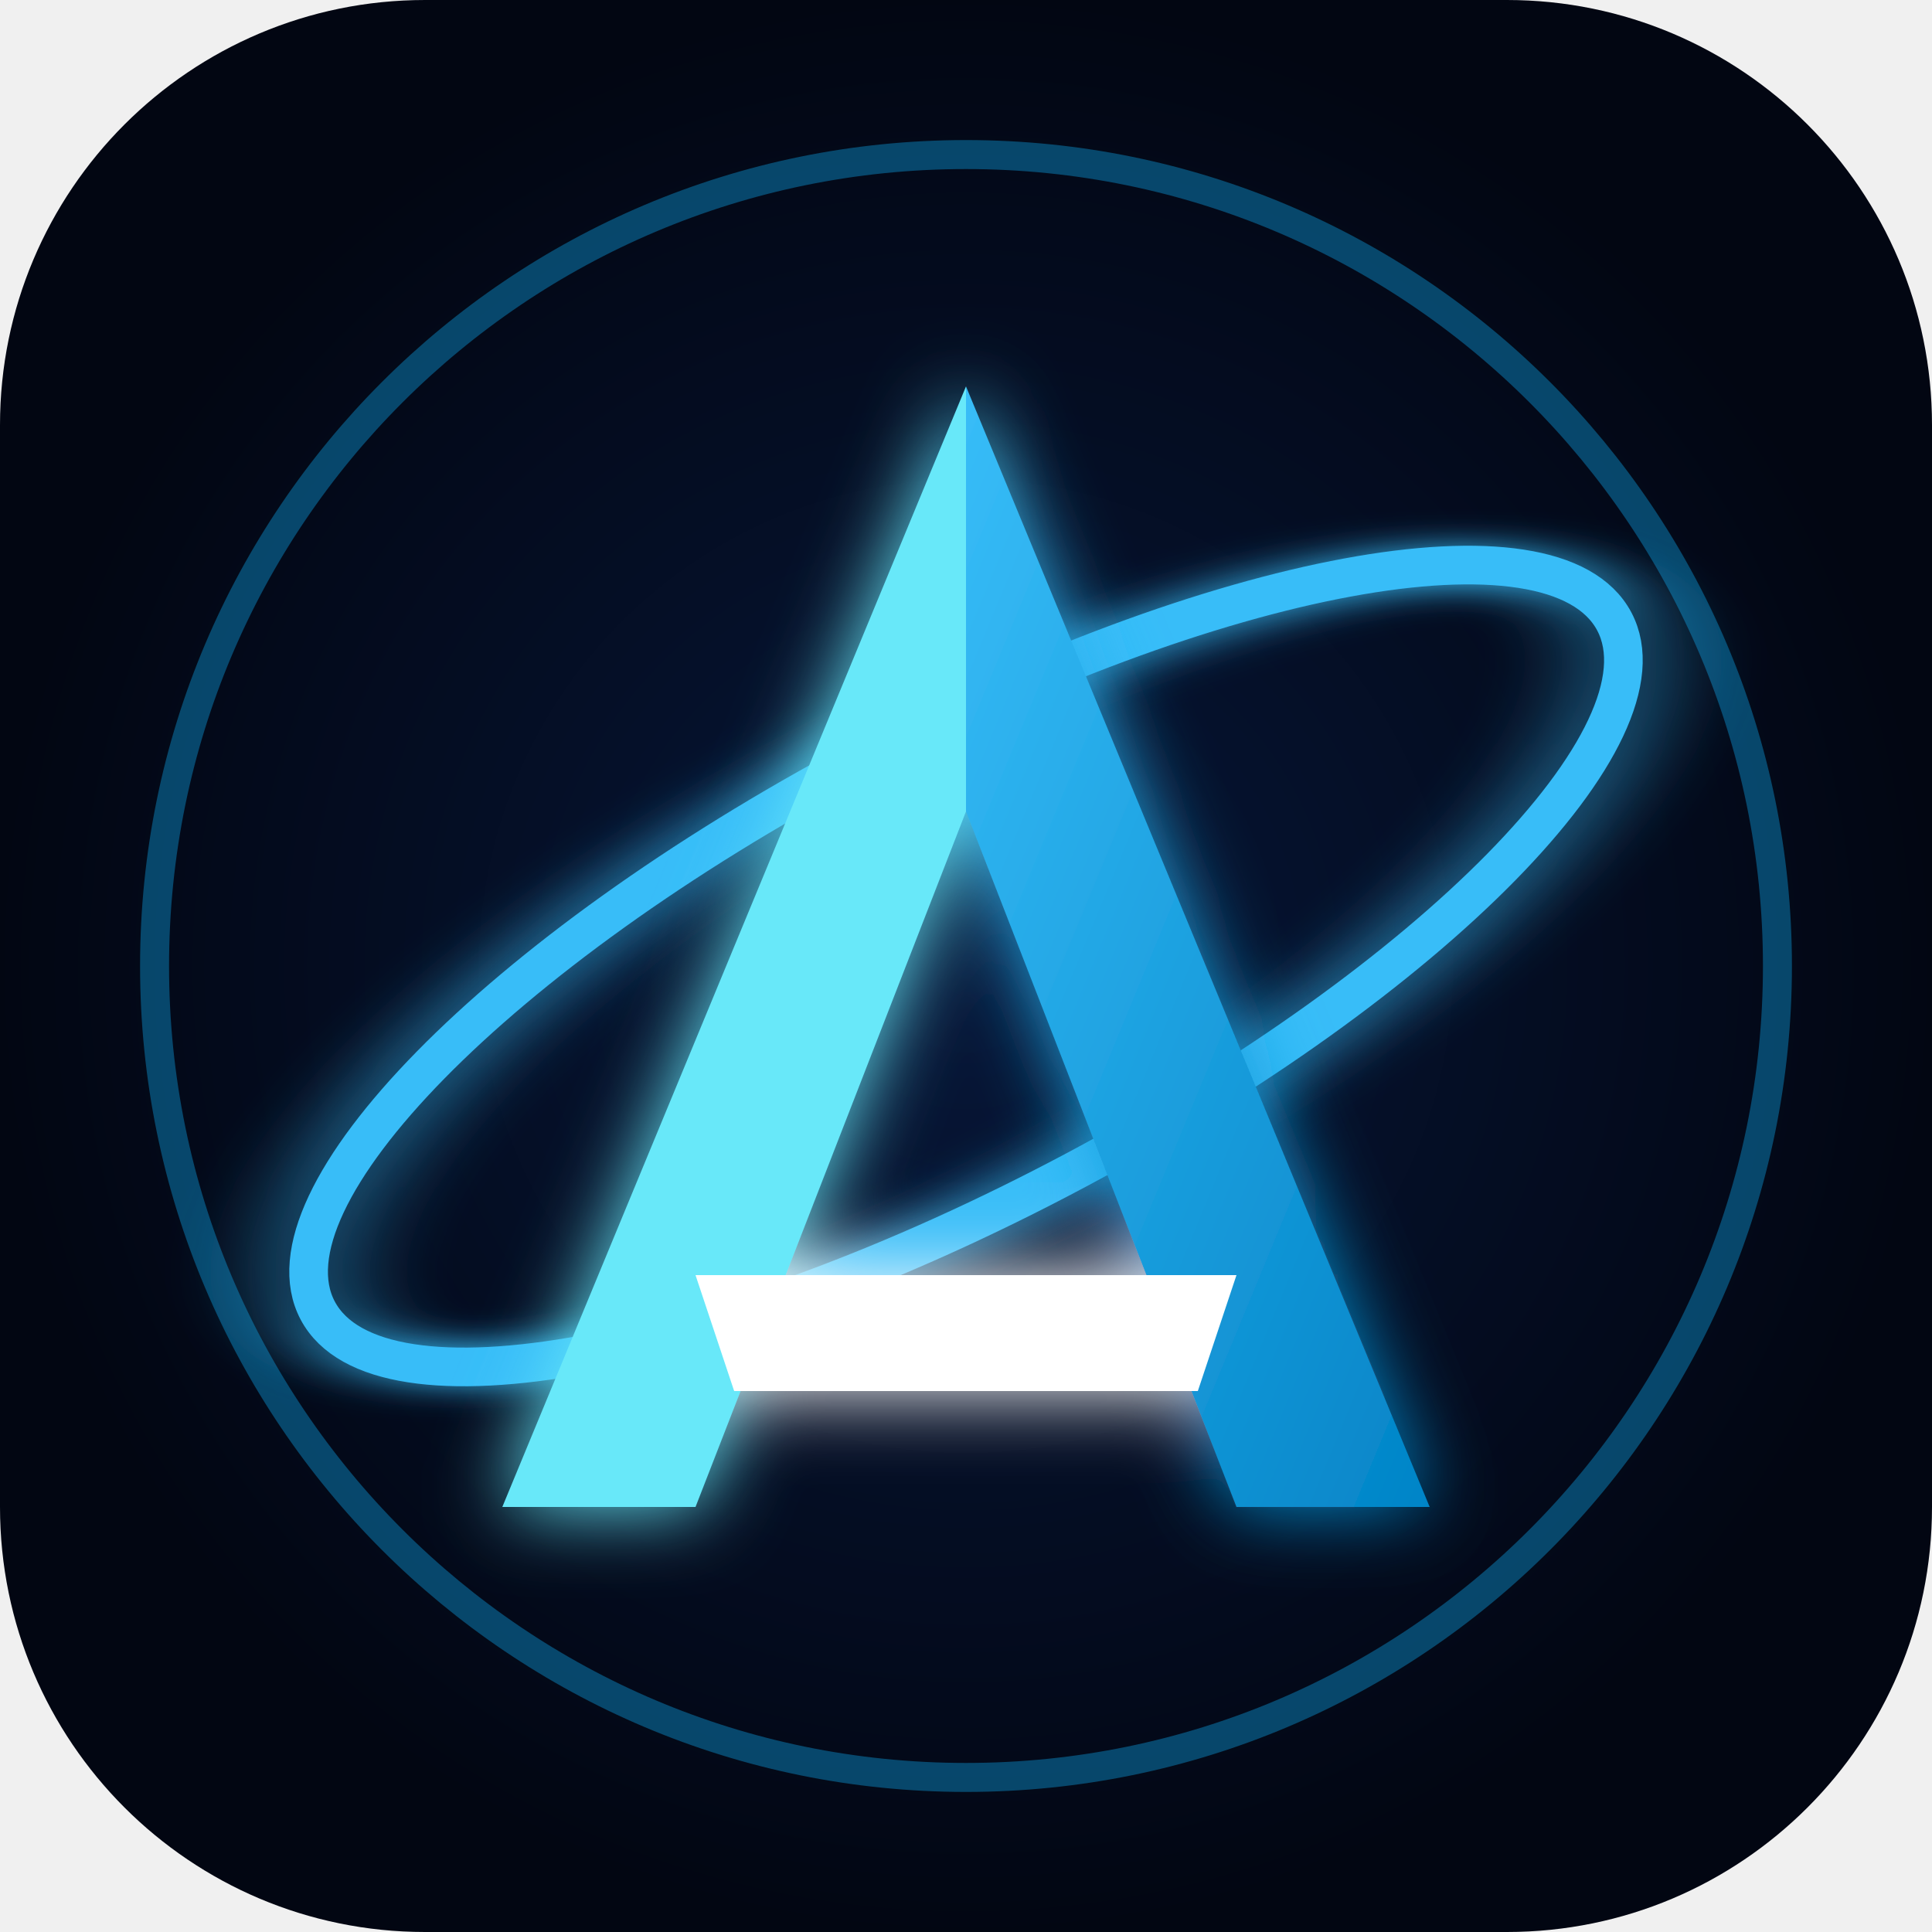
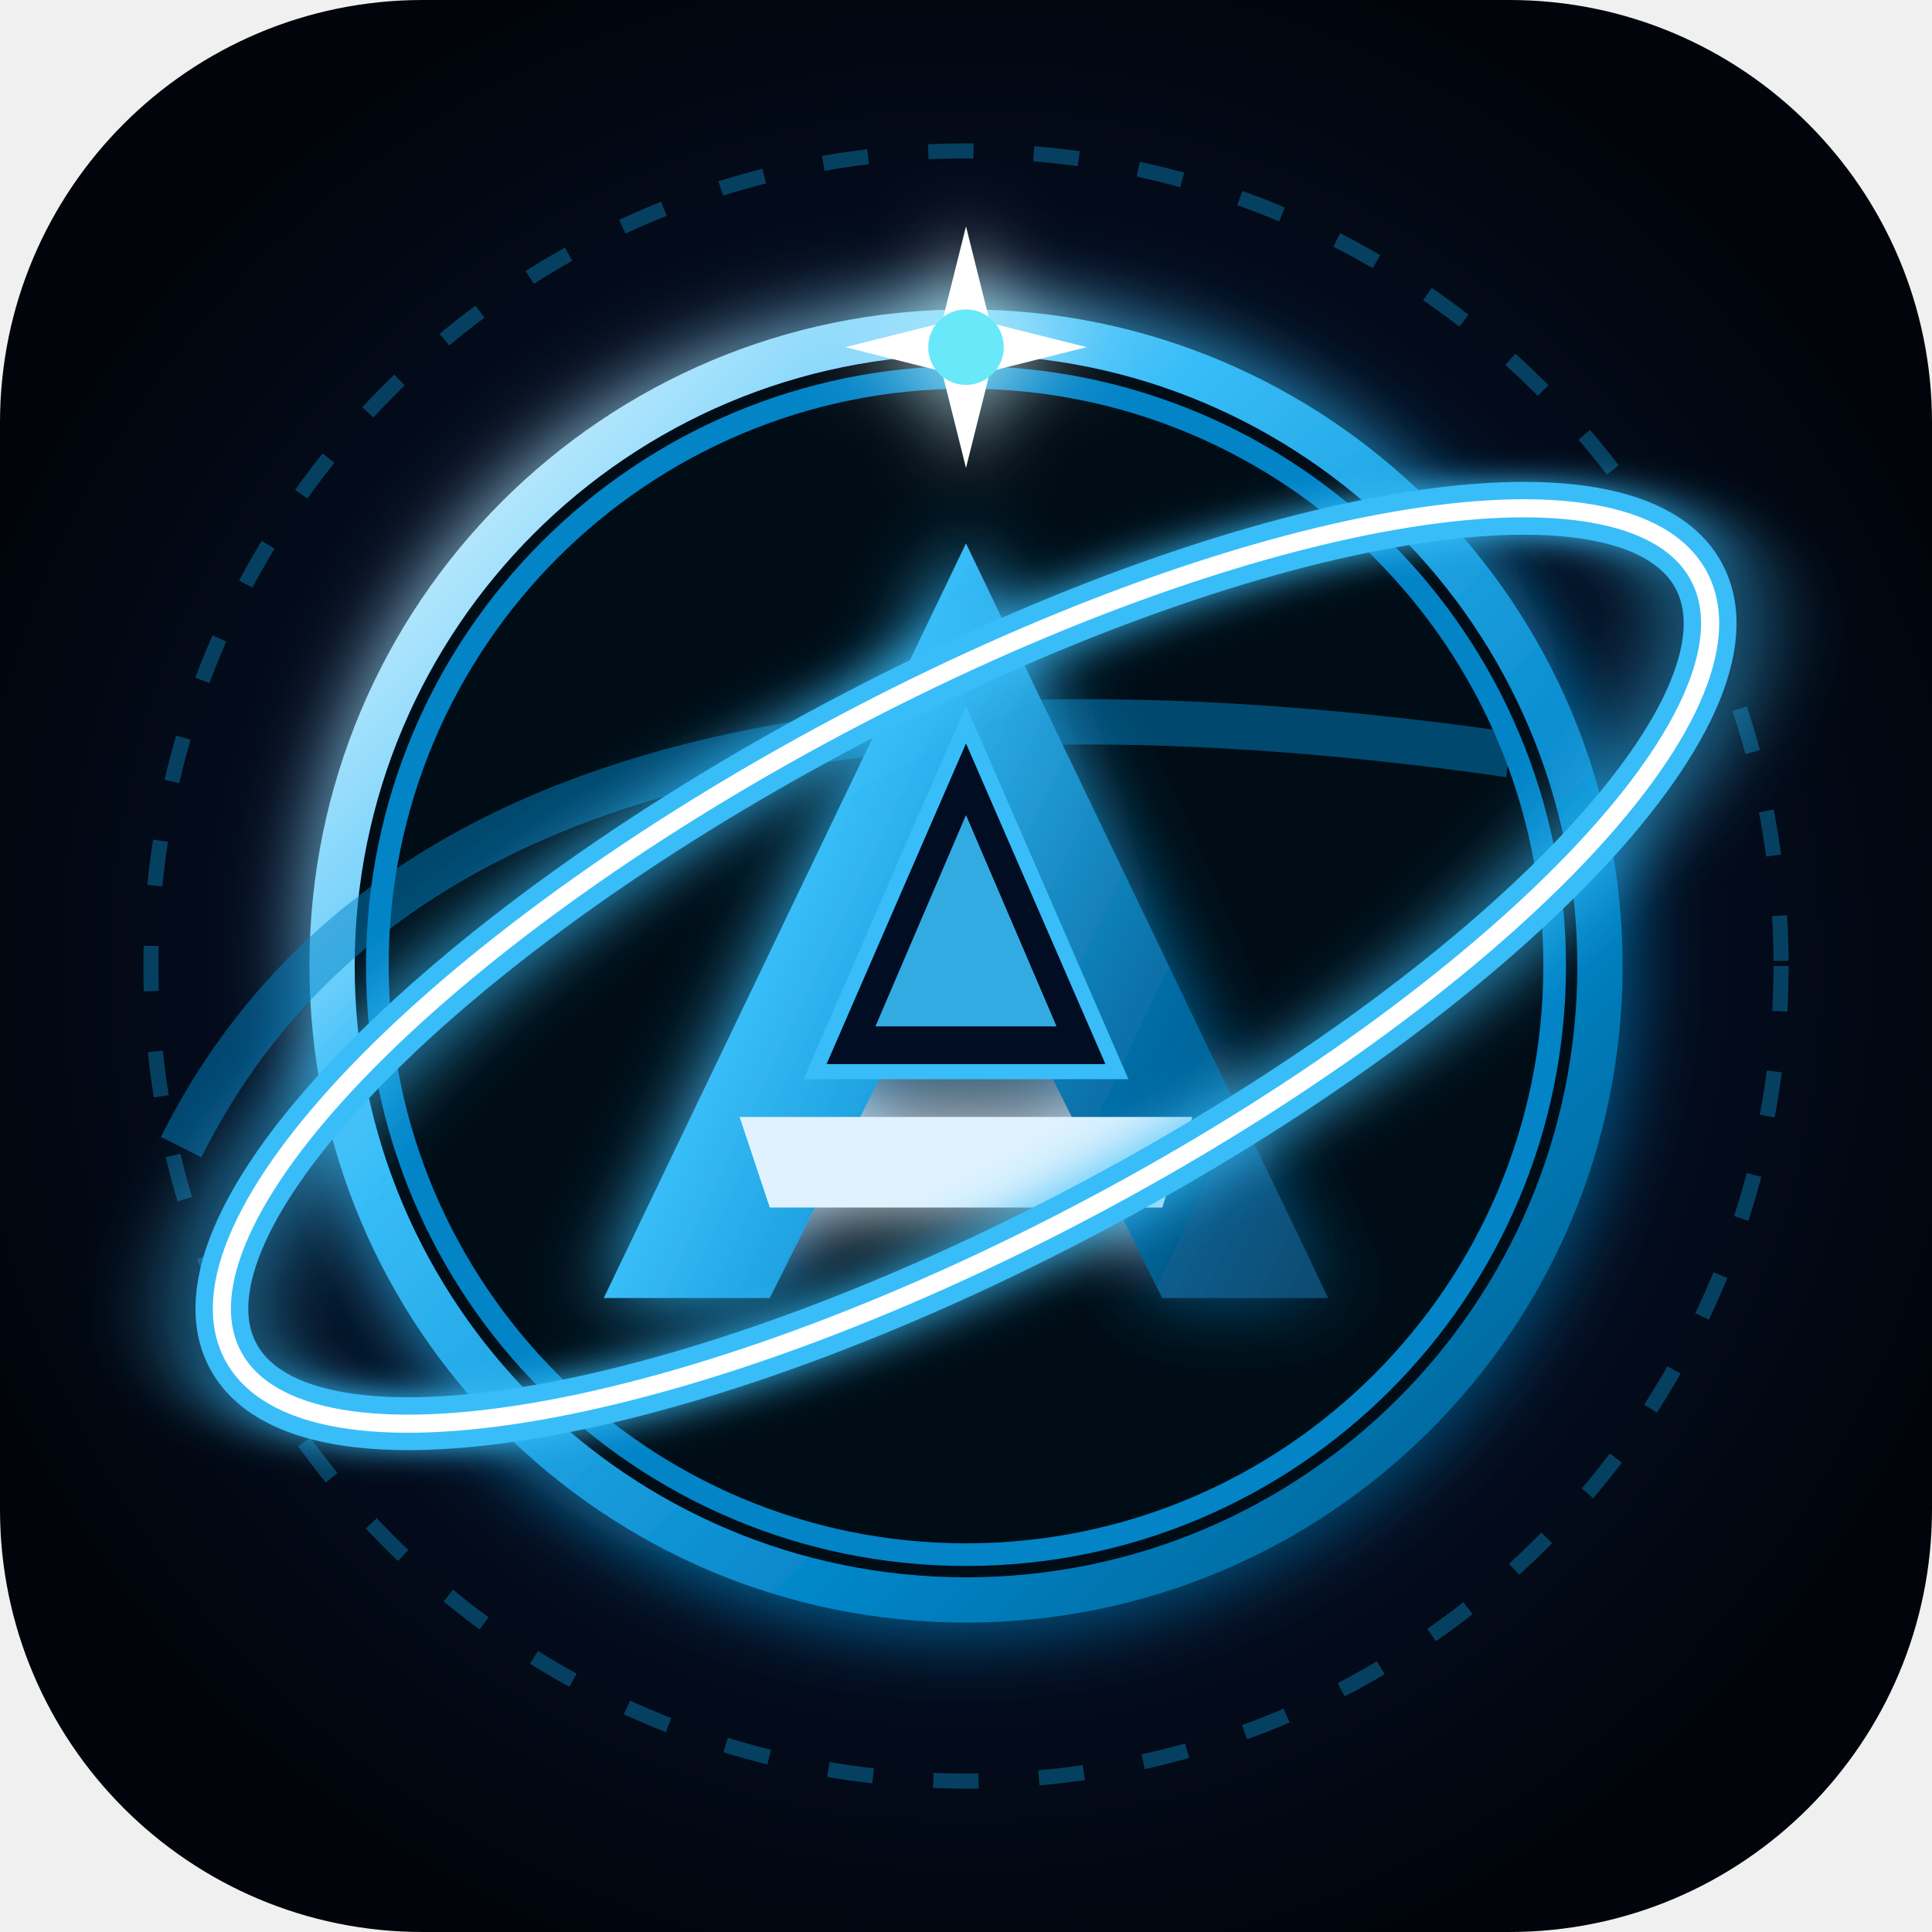
- <svg xmlns="http://www.w3.org/2000/svg" viewBox="0 0 100 100" width="100%" height="100%">
+ <svg xmlns="http://www.w3.org/2000/svg" viewBox="0 0 128 128" width="100%" height="100%" shape-rendering="geometricPrecision">
  <defs>
-     <radialGradient id="favBg" cx="50%" cy="50%" r="50%">
-       <stop offset="0%" stop-color="#071739" />
-       <stop offset="100%" stop-color="#020612" />
+     <radialGradient id="favBg" cx="50%" cy="50%" r="55%">
+       <stop offset="0%" stop-color="#08214d" />
+       <stop offset="60%" stop-color="#040e22" />
+       <stop offset="100%" stop-color="#01040a" />
    </radialGradient>
-     <linearGradient id="favA" x1="0%" y1="0%" x2="100%" y2="100%">
-       <stop offset="0%" stop-color="#38bdf8" />
+     <linearGradient id="favChrome" x1="0%" y1="0%" x2="100%" y2="100%">
+       <stop offset="0%" stop-color="#ffffff" />
+       <stop offset="35%" stop-color="#38bdf8" />
+       <stop offset="70%" stop-color="#0284c7" />
+       <stop offset="100%" stop-color="#075985" />
+     </linearGradient>
+     <linearGradient id="favALeft" x1="0%" y1="0%" x2="100%" y2="100%">
+       <stop offset="0%" stop-color="#a5f3fc" />
+       <stop offset="50%" stop-color="#38bdf8" />
      <stop offset="100%" stop-color="#0284c7" />
    </linearGradient>
-     <filter id="favGlow">
-       <feGaussianBlur stdDeviation="2" result="blur" />
+     <linearGradient id="favARight" x1="0%" y1="0%" x2="100%" y2="100%">
+       <stop offset="0%" stop-color="#38bdf8" />
+       <stop offset="60%" stop-color="#0369a1" />
+       <stop offset="100%" stop-color="#0c4a6e" />
+     </linearGradient>
+     <filter id="favGlow" x="-30%" y="-30%" width="160%" height="160%">
+       <feGaussianBlur stdDeviation="2.5" result="blur" />
      <feMerge>
        <feMergeNode in="blur" />
        <feMergeNode in="SourceGraphic" />
      </feMerge>
    </filter>
  </defs>
-   <rect width="100" height="100" rx="22" fill="url(#favBg)" />
-   <circle cx="50" cy="50" r="42" fill="none" stroke="#0ea5e9" stroke-width="1.5" stroke-opacity="0.4" />
-   <ellipse cx="50" cy="50" rx="38" ry="12" fill="none" stroke="#38bdf8" stroke-width="2" transform="rotate(-28 50 50)" filter="url(#favGlow)" />
+   <rect width="128" height="128" rx="28" fill="url(#favBg)" />
+   <circle cx="64" cy="64" r="54" fill="none" stroke="#0ea5e9" stroke-width="1" stroke-opacity="0.35" stroke-dasharray="3 4" />
+   <circle cx="64" cy="64" r="42" fill="#020817" stroke="url(#favChrome)" stroke-width="3" filter="url(#favGlow)" />
+   <circle cx="64" cy="64" r="39" fill="none" stroke="#0284c7" stroke-width="1.5" />
+   <path d="M 12 76 Q 30 40 100 50" fill="none" stroke="#0284c7" stroke-width="3" stroke-opacity="0.5" />
  <g filter="url(#favGlow)">
-     <path d="M 50 20 L 26 78 L 36 78 L 50 42 Z" fill="#67e8f9" />
-     <path d="M 50 20 L 74 78 L 64 78 L 50 42 Z" fill="url(#favA)" />
-     <polygon points="36,66 64,66 62,72 38,72" fill="#ffffff" />
+     <path d="M 64 36 L 40 86 L 51 86 L 64 60 Z" fill="url(#favALeft)" />
+     <path d="M 64 36 L 88 86 L 77 86 L 64 60 Z" fill="url(#favARight)" />
+     <polygon points="49,74 79,74 77,80 51,80" fill="#e0f2fe" />
+     <polygon points="64,48 54,71 74,71" fill="#030d22" stroke="#38bdf8" stroke-width="1" />
+     <polygon points="64,54 58,68 70,68" fill="#38bdf8" opacity="0.9" />
+   </g>
+   <ellipse cx="64" cy="64" rx="55" ry="18" fill="none" stroke="#38bdf8" stroke-width="3.5" stroke-linecap="round" filter="url(#favGlow)" transform="rotate(-28 64 64)" />
+   <ellipse cx="64" cy="64" rx="55" ry="18" fill="none" stroke="#ffffff" stroke-width="1.2" stroke-linecap="round" transform="rotate(-28 64 64)" />
+   <g transform="translate(64, 23)" filter="url(#favGlow)">
+     <polygon points="0,-8 2,0 0,8 -2,0" fill="#ffffff" />
+     <polygon points="-8,0 0,2 8,0 0,-2" fill="#ffffff" />
+     <circle cx="0" cy="0" r="2.5" fill="#67e8f9" />
  </g>
</svg>
